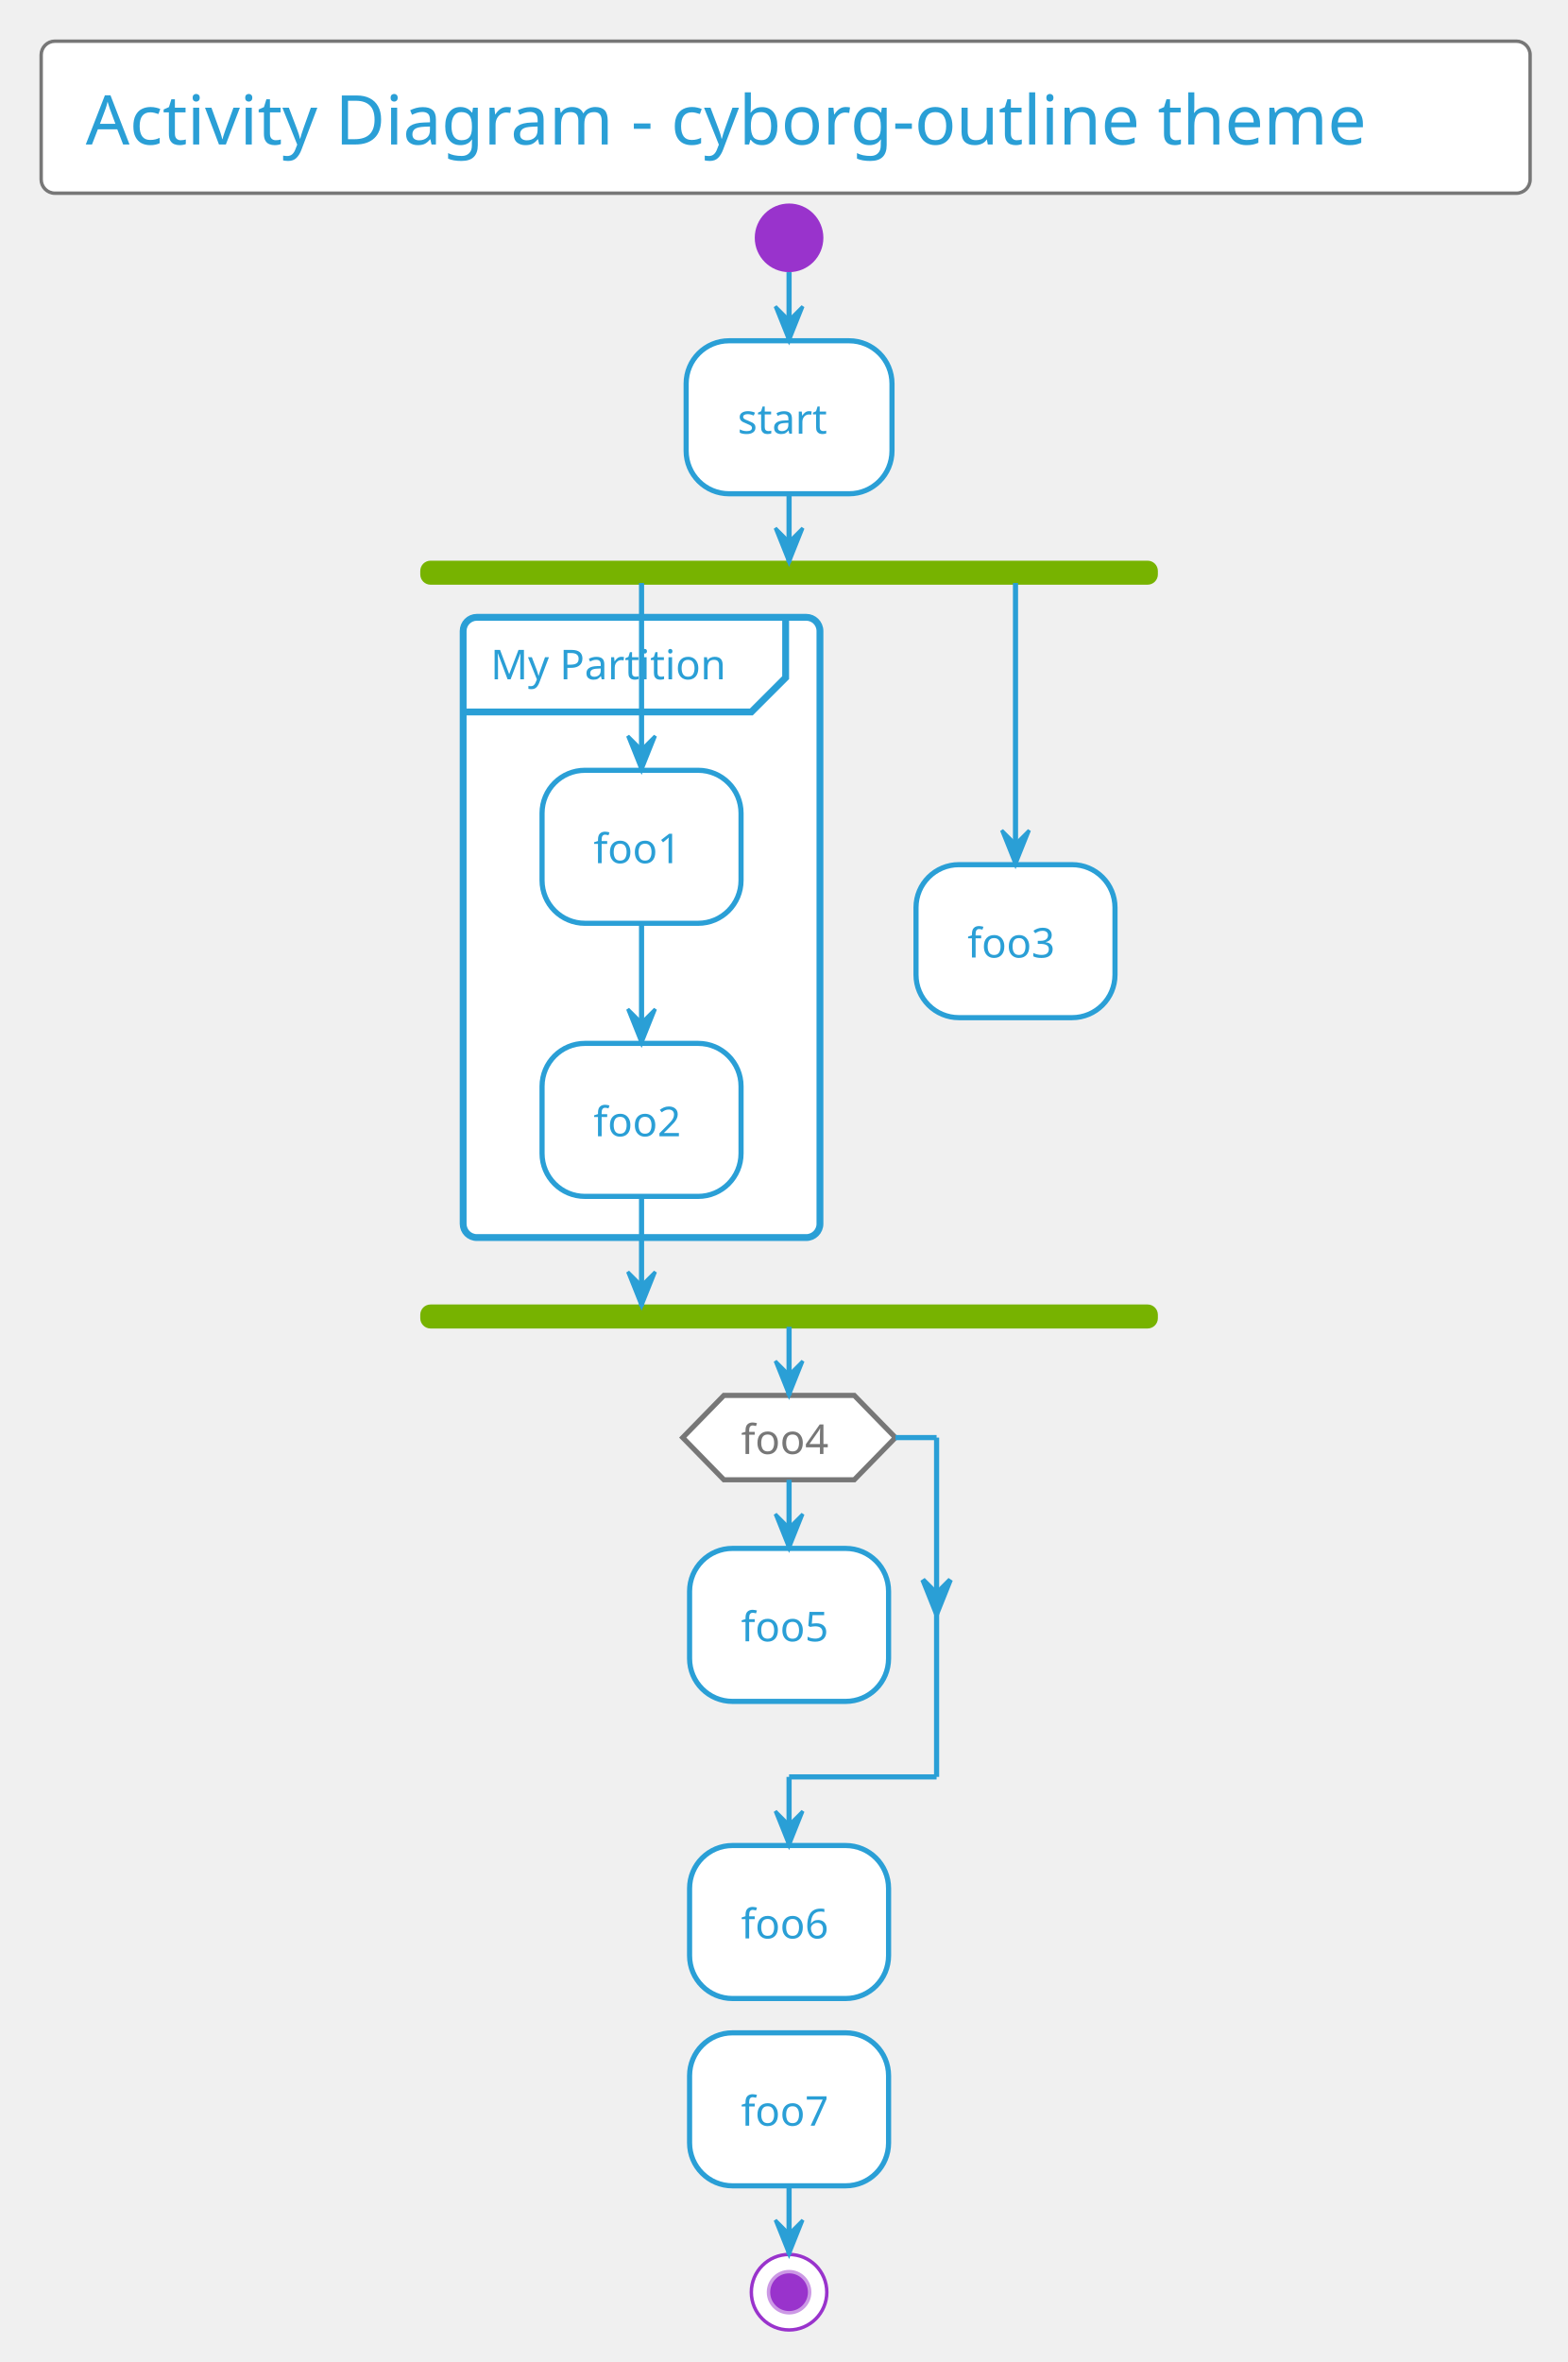
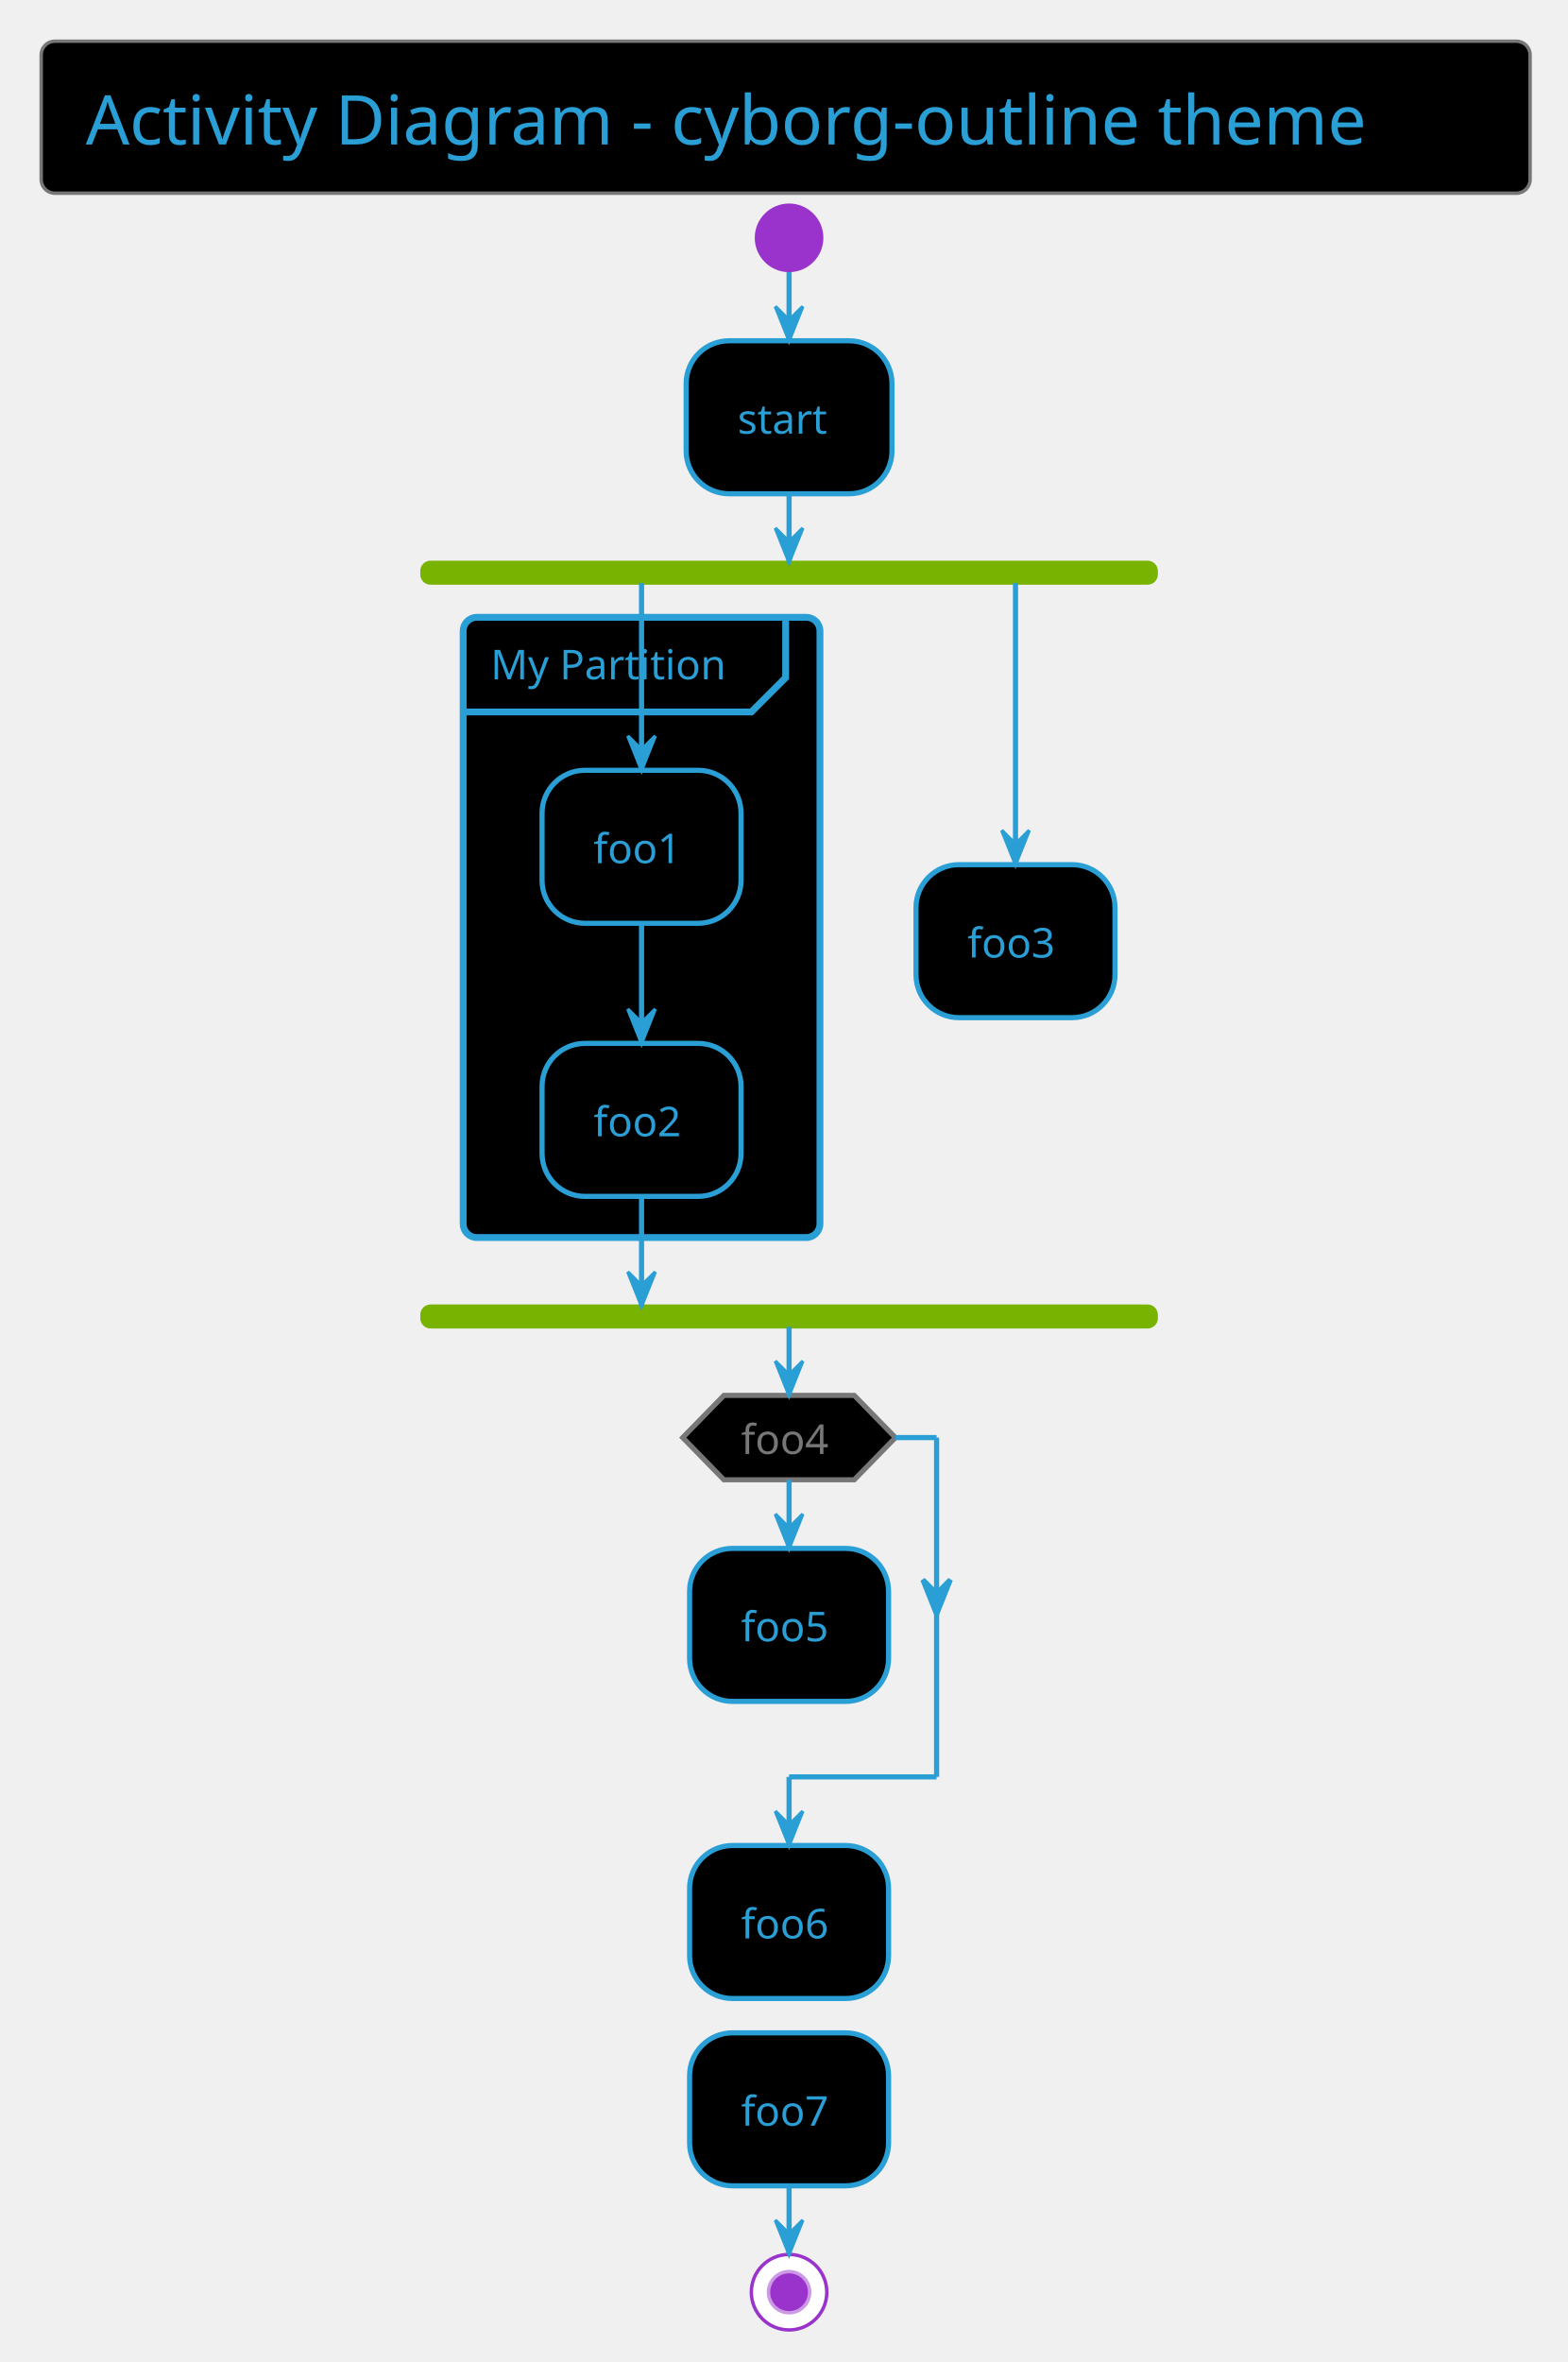
- <svg xmlns="http://www.w3.org/2000/svg" contentScriptType="application/ecmascript" contentStyleType="text/css" height="717.708px" preserveAspectRatio="none" style="width:476px;height:717px;" version="1.1" viewBox="0 0 476 717" width="476.042px" zoomAndPan="magnify">
+ <svg xmlns="http://www.w3.org/2000/svg" contentScriptType="application/ecmascript" contentStyleType="text/css" height="717.708px" preserveAspectRatio="none" style="width:476px;height:717px;background:#000000;" version="1.1" viewBox="0 0 476 717" width="476.042px" zoomAndPan="magnify">
  <defs />
  <g>
-     <rect fill="#FFFFFF" height="46.153" rx="4.167" ry="4.167" style="stroke: #777777; stroke-width: 1.042;" width="452.083" x="12.5" y="12.5" />
+     <rect fill="#000000" height="46.153" rx="4.167" ry="4.167" style="stroke: #777777; stroke-width: 1.042;" width="452.083" x="12.5" y="12.5" />
    <text fill="#2A9FD6" font-family="Verdana" font-size="20.833" lengthAdjust="spacingAndGlyphs" textLength="425" x="26.042" y="43.862">Activity Diagram - cyborg-outline theme</text>
    <ellipse cx="239.583" cy="72.194" fill="#9933CC" rx="10.417" ry="10.417" style="stroke: none; stroke-width: 1.042;" />
-     <rect fill="#FFFFFF" height="46.442" rx="13.021" ry="13.021" style="stroke: #2A9FD6; stroke-width: 1.562;" width="62.5" x="208.333" y="103.444" />
+     <rect fill="#000000" height="46.442" rx="13.021" ry="13.021" style="stroke: #2A9FD6; stroke-width: 1.562;" width="62.5" x="208.333" y="103.444" />
    <text fill="#2A9FD6" font-family="Verdana" font-size="12.5" lengthAdjust="spacingAndGlyphs" textLength="31.25" x="223.958" y="131.637">start</text>
    <rect fill="#77B300" height="6.25" rx="2.604" ry="2.604" style="stroke: #77B300; stroke-width: 1.042;" width="222.917" x="128.125" y="170.719" />
-     <rect fill="#FFFFFF" height="188.283" rx="4.167" ry="4.167" style="stroke: #2A9FD6; stroke-width: 2.083;" width="108.333" x="140.625" y="187.386" />
+     <rect fill="#000000" height="188.283" rx="4.167" ry="4.167" style="stroke: #2A9FD6; stroke-width: 2.083;" width="108.333" x="140.625" y="187.386" />
    <path d="M238.542,188.428 L238.542,205.703 L228.125,216.119 L140.625,216.119 " fill="none" style="stroke: #2A9FD6; stroke-width: 2.083;" />
    <text fill="#2A9FD6" font-family="Verdana" font-size="12.5" lengthAdjust="spacingAndGlyphs" textLength="77.083" x="148.958" y="206.203">My Partition</text>
-     <rect fill="#FFFFFF" height="46.442" rx="13.021" ry="13.021" style="stroke: #2A9FD6; stroke-width: 1.562;" width="60.417" x="164.583" y="233.828" />
+     <rect fill="#000000" height="46.442" rx="13.021" ry="13.021" style="stroke: #2A9FD6; stroke-width: 1.562;" width="60.417" x="164.583" y="233.828" />
    <text fill="#2A9FD6" font-family="Verdana" font-size="12.5" lengthAdjust="spacingAndGlyphs" textLength="29.167" x="180.208" y="262.02">foo1</text>
-     <rect fill="#FFFFFF" height="46.442" rx="13.021" ry="13.021" style="stroke: #2A9FD6; stroke-width: 1.562;" width="60.417" x="164.583" y="316.728" />
+     <rect fill="#000000" height="46.442" rx="13.021" ry="13.021" style="stroke: #2A9FD6; stroke-width: 1.562;" width="60.417" x="164.583" y="316.728" />
    <text fill="#2A9FD6" font-family="Verdana" font-size="12.5" lengthAdjust="spacingAndGlyphs" textLength="29.167" x="180.208" y="344.92">foo2</text>
-     <rect fill="#FFFFFF" height="46.442" rx="13.021" ry="13.021" style="stroke: #2A9FD6; stroke-width: 1.562;" width="60.417" x="278.125" y="262.474" />
+     <rect fill="#000000" height="46.442" rx="13.021" ry="13.021" style="stroke: #2A9FD6; stroke-width: 1.562;" width="60.417" x="278.125" y="262.474" />
    <text fill="#2A9FD6" font-family="Verdana" font-size="12.5" lengthAdjust="spacingAndGlyphs" textLength="29.167" x="293.75" y="290.666">foo3</text>
    <rect fill="#77B300" height="6.25" rx="2.604" ry="2.604" style="stroke: #77B300; stroke-width: 1.042;" width="222.917" x="128.125" y="396.503" />
-     <rect fill="#FFFFFF" height="46.442" rx="13.021" ry="13.021" style="stroke: #2A9FD6; stroke-width: 1.562;" width="60.417" x="209.375" y="470.028" />
+     <rect fill="#000000" height="46.442" rx="13.021" ry="13.021" style="stroke: #2A9FD6; stroke-width: 1.562;" width="60.417" x="209.375" y="470.028" />
    <text fill="#2A9FD6" font-family="Verdana" font-size="12.5" lengthAdjust="spacingAndGlyphs" textLength="29.167" x="225" y="498.22">foo5</text>
-     <polygon fill="#FFFFFF" points="219.792,423.586,259.375,423.586,271.875,436.39,259.375,449.194,219.792,449.194,207.292,436.39,219.792,423.586" style="stroke: #777777; stroke-width: 1.562;" />
+     <polygon fill="#000000" points="219.792,423.586,259.375,423.586,271.875,436.39,259.375,449.194,219.792,449.194,207.292,436.39,219.792,423.586" style="stroke: #777777; stroke-width: 1.562;" />
    <text fill="#777777" font-family="Verdana" font-size="12.5" lengthAdjust="spacingAndGlyphs" textLength="29.167" x="225" y="441.361">foo4</text>
-     <rect fill="#FFFFFF" height="46.442" rx="13.021" ry="13.021" style="stroke: #2A9FD6; stroke-width: 1.562;" width="60.417" x="209.375" y="560.219" />
+     <rect fill="#000000" height="46.442" rx="13.021" ry="13.021" style="stroke: #2A9FD6; stroke-width: 1.562;" width="60.417" x="209.375" y="560.219" />
    <text fill="#2A9FD6" font-family="Verdana" font-size="12.5" lengthAdjust="spacingAndGlyphs" textLength="29.167" x="225" y="588.412">foo6</text>
-     <rect fill="#FFFFFF" height="46.442" rx="13.021" ry="13.021" style="stroke: #2A9FD6; stroke-width: 1.562;" width="60.417" x="209.375" y="617.078" />
+     <rect fill="#000000" height="46.442" rx="13.021" ry="13.021" style="stroke: #2A9FD6; stroke-width: 1.562;" width="60.417" x="209.375" y="617.078" />
    <text fill="#2A9FD6" font-family="Verdana" font-size="12.5" lengthAdjust="spacingAndGlyphs" textLength="29.167" x="225" y="645.27">foo7</text>
    <ellipse cx="239.583" cy="695.811" fill="#FFFFFF" rx="11.458" ry="11.458" style="stroke: #9933CC; stroke-width: 1.042;" />
    <ellipse cx="239.583" cy="695.811" fill="#9933CC" rx="6.25" ry="6.25" style="stroke: #CC99E5; stroke-width: 1.042;" />
    <line style="stroke: #2A9FD6; stroke-width: 1.562;" x1="239.583" x2="239.583" y1="82.611" y2="103.444" />
    <polygon fill="#2A9FD6" points="235.417,93.028,239.583,103.444,243.75,93.028,239.583,97.194" style="stroke: #2A9FD6; stroke-width: 1.042;" />
    <line style="stroke: #2A9FD6; stroke-width: 1.562;" x1="194.792" x2="194.792" y1="280.269" y2="316.728" />
    <polygon fill="#2A9FD6" points="190.625,306.311,194.792,316.728,198.958,306.311,194.792,310.478" style="stroke: #2A9FD6; stroke-width: 1.042;" />
    <line style="stroke: #2A9FD6; stroke-width: 1.562;" x1="194.792" x2="194.792" y1="176.969" y2="233.828" />
    <polygon fill="#2A9FD6" points="190.625,223.411,194.792,233.828,198.958,223.411,194.792,227.578" style="stroke: #2A9FD6; stroke-width: 1.042;" />
    <line style="stroke: #2A9FD6; stroke-width: 1.562;" x1="308.333" x2="308.333" y1="176.969" y2="262.474" />
    <polygon fill="#2A9FD6" points="304.167,252.057,308.333,262.474,312.5,252.057,308.333,256.224" style="stroke: #2A9FD6; stroke-width: 1.042;" />
    <line style="stroke: #2A9FD6; stroke-width: 1.562;" x1="194.792" x2="194.792" y1="363.169" y2="396.503" />
    <polygon fill="#2A9FD6" points="190.625,386.086,194.792,396.503,198.958,386.086,194.792,390.253" style="stroke: #2A9FD6; stroke-width: 1.042;" />
    <line style="stroke: #2A9FD6; stroke-width: 1.562;" x1="239.583" x2="239.583" y1="149.886" y2="170.719" />
    <polygon fill="#2A9FD6" points="235.417,160.303,239.583,170.719,243.75,160.303,239.583,164.469" style="stroke: #2A9FD6; stroke-width: 1.042;" />
    <line style="stroke: #2A9FD6; stroke-width: 1.562;" x1="239.583" x2="239.583" y1="449.194" y2="470.028" />
    <polygon fill="#2A9FD6" points="235.417,459.611,239.583,470.028,243.75,459.611,239.583,463.778" style="stroke: #2A9FD6; stroke-width: 1.042;" />
    <line style="stroke: #2A9FD6; stroke-width: 1.562;" x1="271.875" x2="284.375" y1="436.39" y2="436.39" />
    <polygon fill="#2A9FD6" points="280.208,479.555,284.375,489.971,288.542,479.555,284.375,483.721" style="stroke: #2A9FD6; stroke-width: 1.562;" />
    <line style="stroke: #2A9FD6; stroke-width: 1.562;" x1="284.375" x2="284.375" y1="436.39" y2="539.386" />
    <line style="stroke: #2A9FD6; stroke-width: 1.562;" x1="284.375" x2="239.583" y1="539.386" y2="539.386" />
    <line style="stroke: #2A9FD6; stroke-width: 1.562;" x1="239.583" x2="239.583" y1="539.386" y2="560.219" />
    <polygon fill="#2A9FD6" points="235.417,549.803,239.583,560.219,243.75,549.803,239.583,553.969" style="stroke: #2A9FD6; stroke-width: 1.042;" />
    <line style="stroke: #2A9FD6; stroke-width: 1.562;" x1="239.583" x2="239.583" y1="402.753" y2="423.586" />
    <polygon fill="#2A9FD6" points="235.417,413.169,239.583,423.586,243.75,413.169,239.583,417.336" style="stroke: #2A9FD6; stroke-width: 1.042;" />
    <line style="stroke: #2A9FD6; stroke-width: 1.562;" x1="239.583" x2="239.583" y1="663.519" y2="684.353" />
    <polygon fill="#2A9FD6" points="235.417,673.936,239.583,684.353,243.75,673.936,239.583,678.103" style="stroke: #2A9FD6; stroke-width: 1.042;" />
  </g>
</svg>
